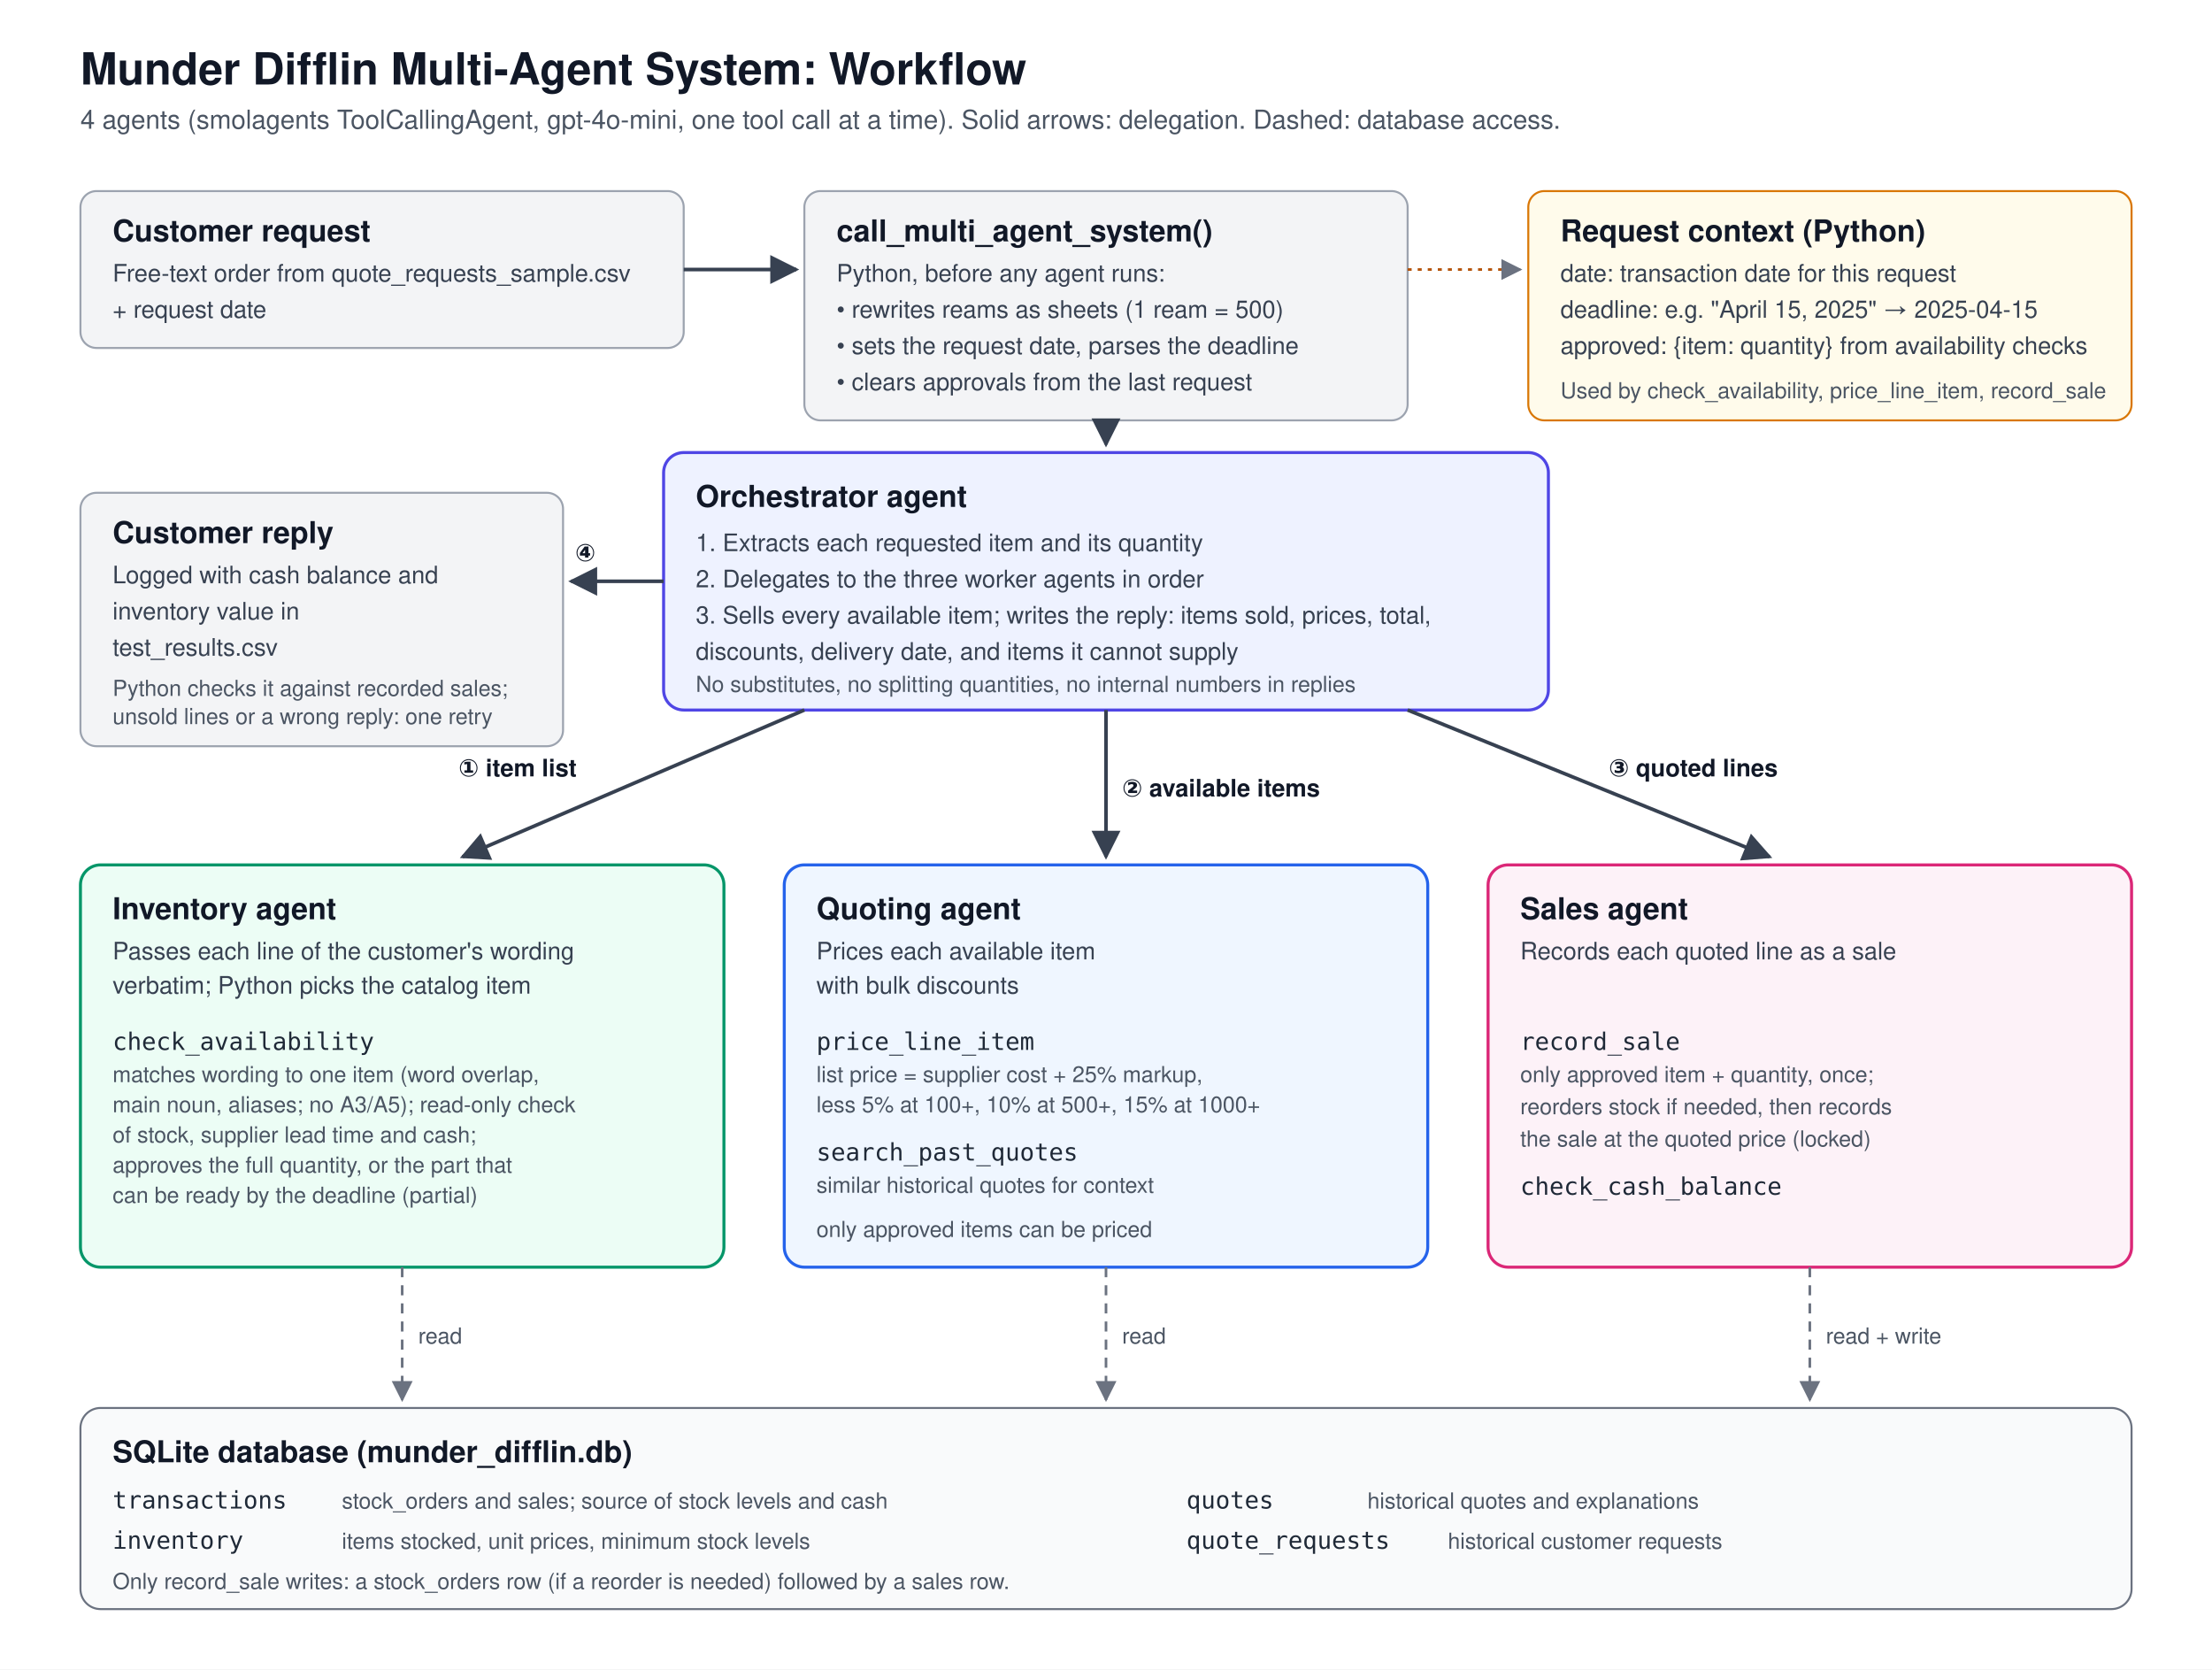
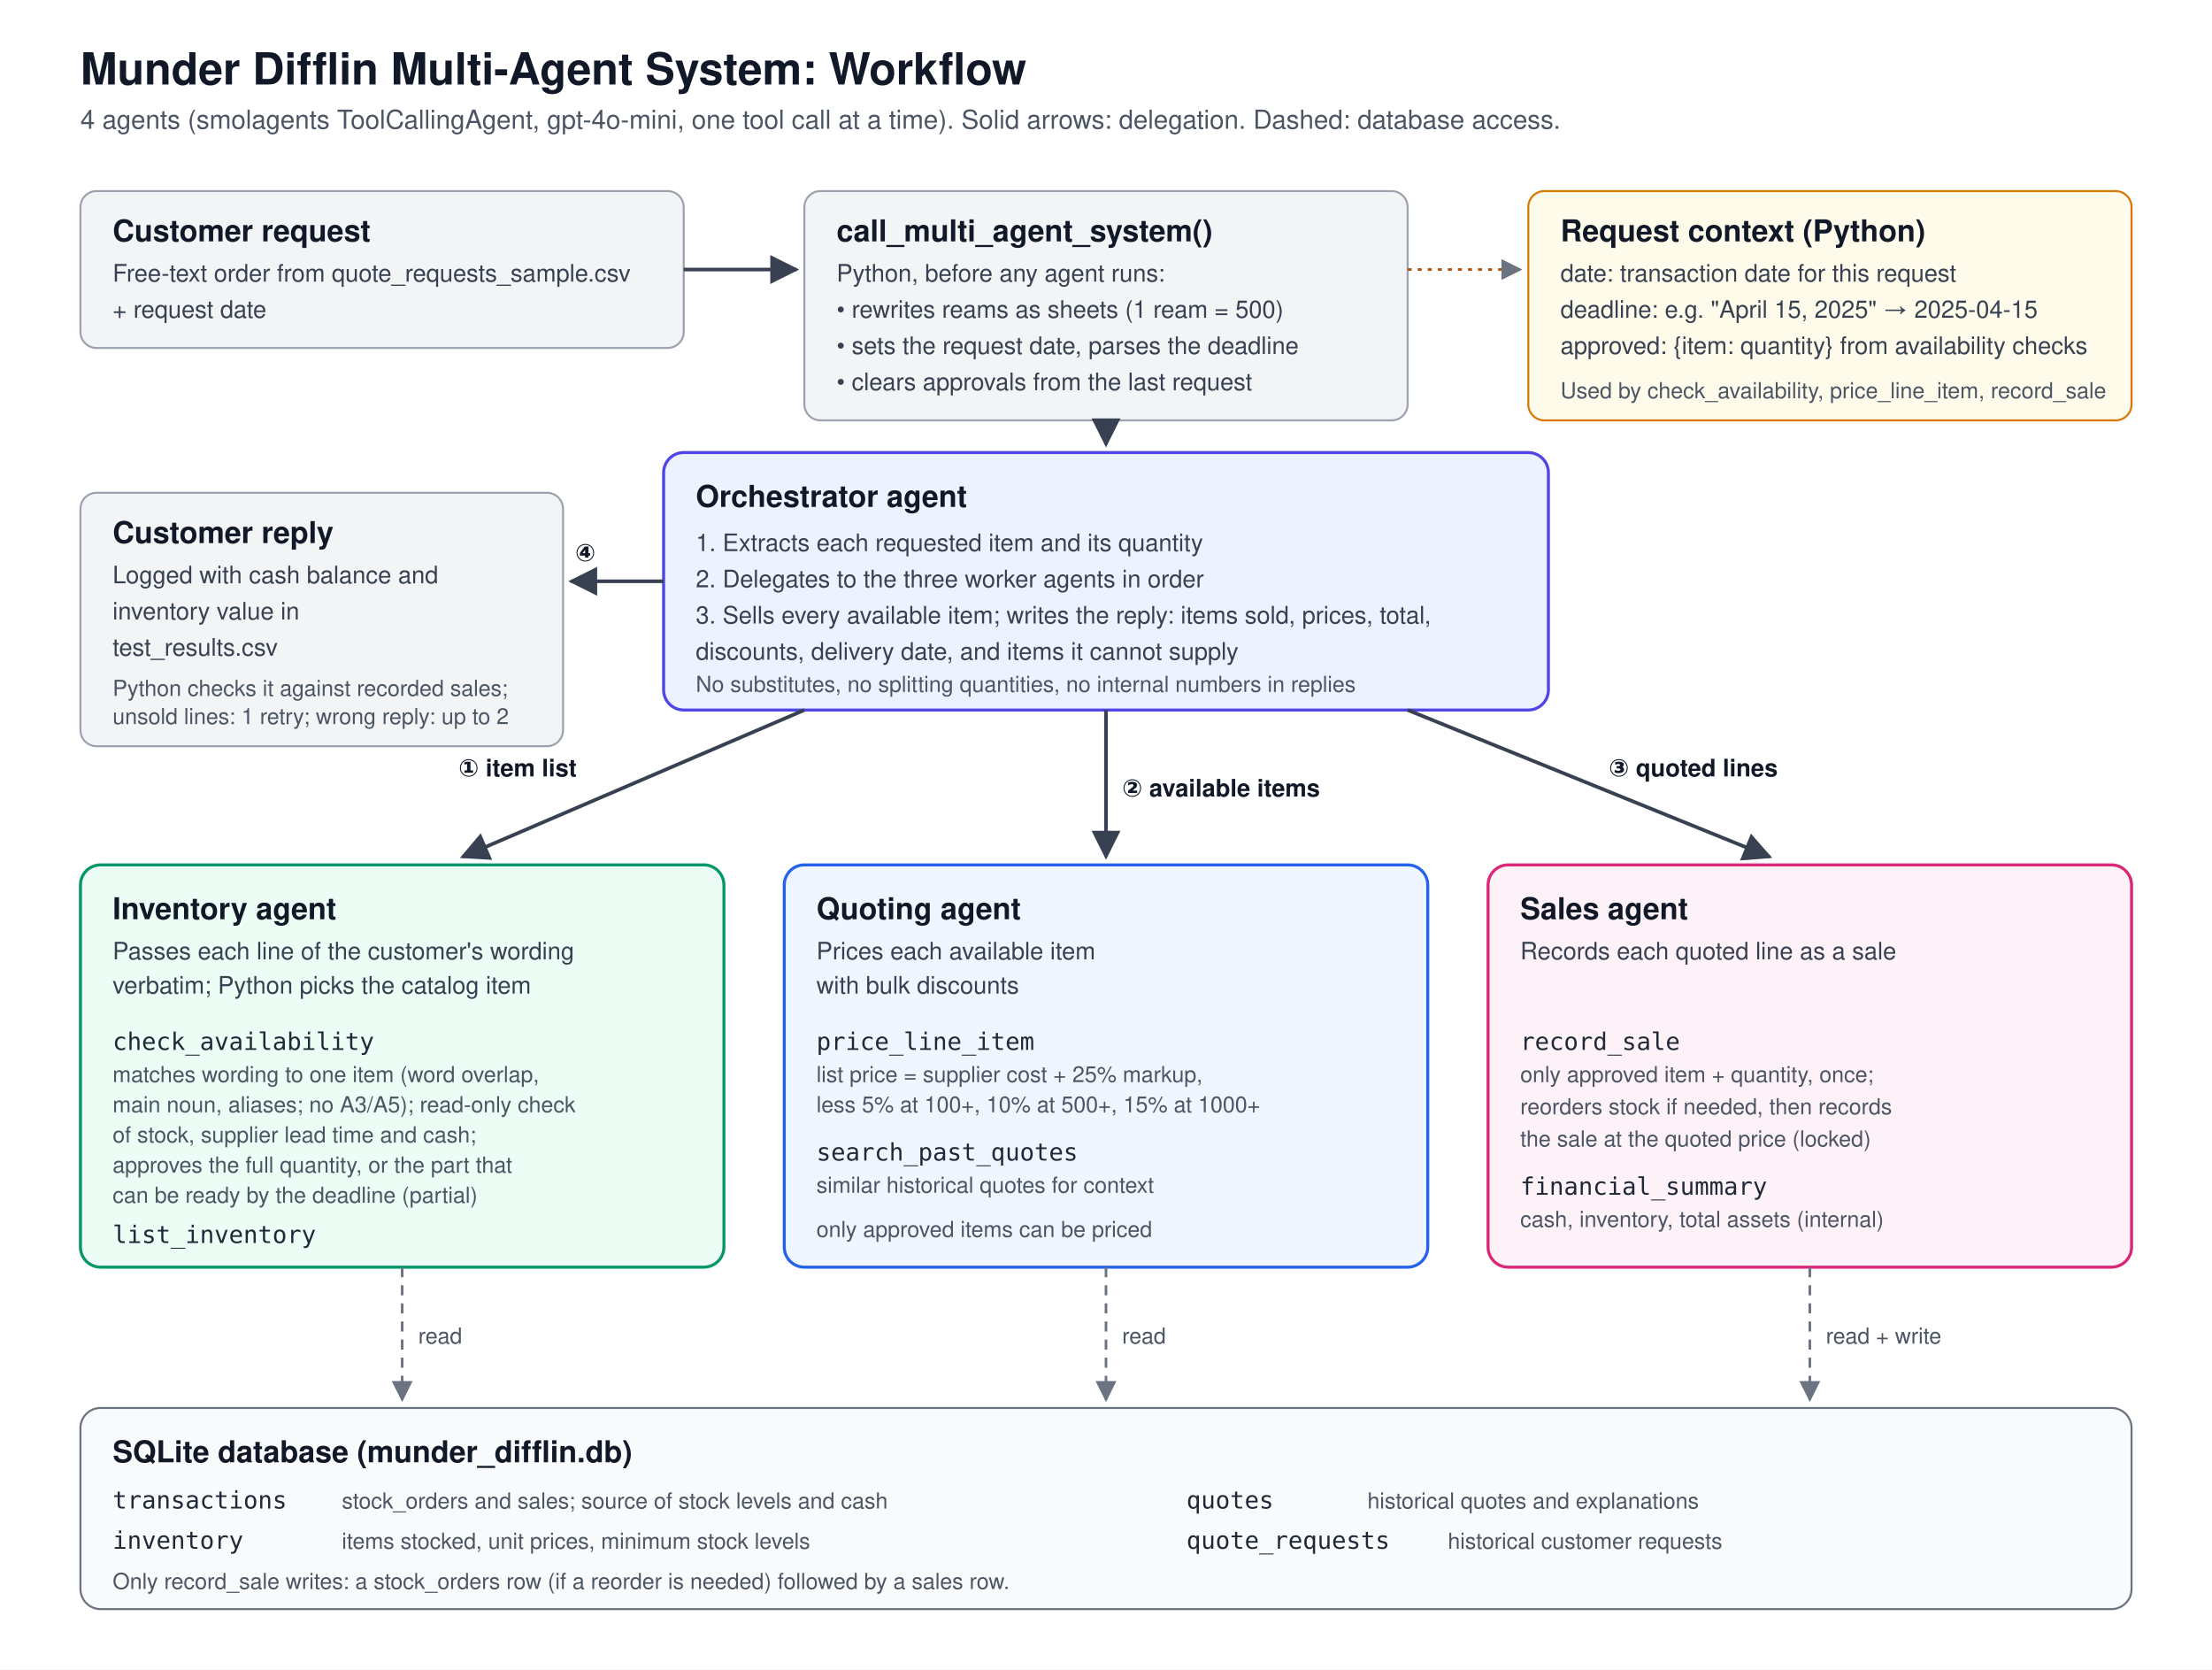
<svg xmlns="http://www.w3.org/2000/svg" width="1100" height="830" viewBox="0 0 1100 830" font-family="Helvetica, Arial, sans-serif">
  <defs>
    <marker id="arrow" viewBox="0 0 10 10" refX="9" refY="5" markerWidth="8" markerHeight="8" orient="auto-start-reverse">
      <path d="M0,0 L10,5 L0,10 z" fill="#374151" />
    </marker>
    <marker id="arrow-db" viewBox="0 0 10 10" refX="9" refY="5" markerWidth="8" markerHeight="8" orient="auto-start-reverse">
      <path d="M0,0 L10,5 L0,10 z" fill="#6b7280" />
    </marker>
    <style>
      .title { font-size: 22px; font-weight: 700; fill: #111827; }
      .subtitle { font-size: 13px; fill: #4b5563; }
      .box-title { font-size: 15px; font-weight: 700; fill: #111827; }
      .box-text { font-size: 12px; fill: #374151; }
      .tool { font-size: 12px; fill: #1f2937; font-family: Menlo, Consolas, monospace; }
      .label { font-size: 12px; fill: #111827; font-weight: 600; }
      .small { font-size: 11px; fill: #4b5563; }
      .flow { stroke: #374151; stroke-width: 1.8; fill: none; marker-end: url(#arrow); }
      .db { stroke: #6b7280; stroke-width: 1.3; fill: none; stroke-dasharray: 5 4; marker-end: url(#arrow-db); }
      .ctx { stroke: #b45309; stroke-width: 1.3; fill: none; stroke-dasharray: 2 3; marker-end: url(#arrow-db); }
    </style>
  </defs>
  <rect width="1100" height="830" fill="#ffffff" />
  <text x="40" y="42" class="title">Munder Difflin Multi-Agent System: Workflow</text>
  <text x="40" y="64" class="subtitle">4 agents (smolagents ToolCallingAgent, gpt-4o-mini, one tool call at a time). Solid arrows: delegation. Dashed: database access.</text>
  <rect x="40" y="95" width="300" height="78" rx="8" fill="#f3f4f6" stroke="#9ca3af" />
  <text x="56" y="120" class="box-title">Customer request</text>
  <text x="56" y="140" class="box-text">Free-text order from quote_requests_sample.csv</text>
  <text x="56" y="158" class="box-text">+ request date</text>
  <rect x="400" y="95" width="300" height="114" rx="8" fill="#f3f4f6" stroke="#9ca3af" />
  <text x="416" y="120" class="box-title">call_multi_agent_system()</text>
  <text x="416" y="140" class="box-text">Python, before any agent runs:</text>
  <text x="416" y="158" class="box-text">• rewrites reams as sheets (1 ream = 500)</text>
  <text x="416" y="176" class="box-text">• sets the request date, parses the deadline</text>
  <text x="416" y="194" class="box-text">• clears approvals from the last request</text>
  <path d="M340,134 L396,134" class="flow" />
  <rect x="760" y="95" width="300" height="114" rx="8" fill="#fffbeb" stroke="#d97706" />
  <text x="776" y="120" class="box-title">Request context (Python)</text>
  <text x="776" y="140" class="box-text">date: transaction date for this request</text>
  <text x="776" y="158" class="box-text">deadline: e.g. "April 15, 2025" → 2025-04-15</text>
  <text x="776" y="176" class="box-text">approved: {item: quantity} from availability checks</text>
  <text x="776" y="198" class="small" fill="#b45309">Used by check_availability, price_line_item, record_sale</text>
  <path d="M700,134 L756,134" class="ctx" />
  <rect x="330" y="225" width="440" height="128" rx="10" fill="#eef2ff" stroke="#4f46e5" stroke-width="1.5" />
  <text x="346" y="252" class="box-title">Orchestrator agent</text>
  <text x="346" y="274" class="box-text">1. Extracts each requested item and its quantity</text>
  <text x="346" y="292" class="box-text">2. Delegates to the three worker agents in order</text>
  <text x="346" y="310" class="box-text">3. Sells every available item; writes the reply: items sold, prices, total,</text>
  <text x="346" y="328" class="box-text">    discounts, delivery date, and items it cannot supply</text>
  <text x="346" y="344" class="small">No substitutes, no splitting quantities, no internal numbers in replies</text>
  <path d="M550,209 L550,221" class="flow" />
  <rect x="40" y="430" width="320" height="200" rx="10" fill="#ecfdf5" stroke="#059669" stroke-width="1.5" />
  <text x="56" y="457" class="box-title">Inventory agent</text>
  <text x="56" y="477" class="box-text">Passes each line of the customer's wording</text>
  <text x="56" y="494" class="box-text">verbatim; Python picks the catalog item</text>
  <text x="56" y="522" class="tool">check_availability</text>
  <text x="56" y="538" class="small">matches wording to one item (word overlap,</text>
  <text x="56" y="553" class="small">main noun, aliases; no A3/A5); read-only check</text>
  <text x="56" y="568" class="small">of stock, supplier lead time and cash;</text>
  <text x="56" y="583" class="small">approves the full quantity, or the part that</text>
  <text x="56" y="598" class="small">can be ready by the deadline (partial)</text>
+   <text x="56" y="618" class="tool">list_inventory</text>
  <rect x="390" y="430" width="320" height="200" rx="10" fill="#eff6ff" stroke="#2563eb" stroke-width="1.5" />
  <text x="406" y="457" class="box-title">Quoting agent</text>
  <text x="406" y="477" class="box-text">Prices each available item</text>
  <text x="406" y="494" class="box-text">with bulk discounts</text>
  <text x="406" y="522" class="tool">price_line_item</text>
  <text x="406" y="538" class="small">list price = supplier cost + 25% markup,</text>
  <text x="406" y="553" class="small">less 5% at 100+, 10% at 500+, 15% at 1000+</text>
  <text x="406" y="577" class="tool">search_past_quotes</text>
  <text x="406" y="593" class="small">similar historical quotes for context</text>
  <text x="406" y="615" class="small">only approved items can be priced</text>
  <rect x="740" y="430" width="320" height="200" rx="10" fill="#fdf2f8" stroke="#db2777" stroke-width="1.5" />
  <text x="756" y="457" class="box-title">Sales agent</text>
  <text x="756" y="477" class="box-text">Records each quoted line as a sale</text>
  <text x="756" y="522" class="tool">record_sale</text>
  <text x="756" y="538" class="small">only approved item + quantity, once;</text>
  <text x="756" y="554" class="small">reorders stock if needed, then records</text>
  <text x="756" y="570" class="small">the sale at the quoted price (locked)</text>
-   <text x="756" y="594" class="tool">check_cash_balance</text>
+   <text x="756" y="594" class="tool">financial_summary</text>
+   <text x="756" y="610" class="small">cash, inventory, total assets (internal)</text>
  <path d="M400,353 L230,426" class="flow" />
  <text x="228" y="386" class="label">① item list</text>
  <path d="M550,353 L550,426" class="flow" />
  <text x="558" y="396" class="label">② available items</text>
  <path d="M700,353 L880,426" class="flow" />
  <text x="800" y="386" class="label">③ quoted lines</text>
  <rect x="40" y="700" width="1020" height="100" rx="10" fill="#f9fafb" stroke="#6b7280" />
  <text x="56" y="727" class="box-title">SQLite database (munder_difflin.db)</text>
  <text x="56" y="750" class="tool">transactions</text>
  <text x="170" y="750" class="small">stock_orders and sales; source of stock levels and cash</text>
  <text x="56" y="770" class="tool">inventory</text>
  <text x="170" y="770" class="small">items stocked, unit prices, minimum stock levels</text>
  <text x="590" y="750" class="tool">quotes</text>
  <text x="680" y="750" class="small">historical quotes and explanations</text>
  <text x="590" y="770" class="tool">quote_requests</text>
  <text x="720" y="770" class="small">historical customer requests</text>
  <text x="56" y="790" class="small">Only record_sale writes: a stock_orders row (if a reorder is needed) followed by a sales row.</text>
  <path d="M200,630 L200,696" class="db" />
  <text x="208" y="668" class="small">read</text>
  <path d="M550,630 L550,696" class="db" />
  <text x="558" y="668" class="small">read</text>
  <path d="M900,630 L900,696" class="db" />
  <text x="908" y="668" class="small">read + write</text>
  <rect x="40" y="245" width="240" height="126" rx="8" fill="#f3f4f6" stroke="#9ca3af" />
  <text x="56" y="270" class="box-title">Customer reply</text>
  <text x="56" y="290" class="box-text">Logged with cash balance and</text>
  <text x="56" y="308" class="box-text">inventory value in</text>
  <text x="56" y="326" class="box-text">test_results.csv</text>
  <text x="56" y="346" class="small">Python checks it against recorded sales;</text>
-   <text x="56" y="360" class="small">unsold lines or a wrong reply: one retry</text>
+   <text x="56" y="360" class="small">unsold lines: 1 retry; wrong reply: up to 2</text>
  <path d="M330,289 L284,289" class="flow" />
  <text x="286" y="279" class="label">④</text>
</svg>
